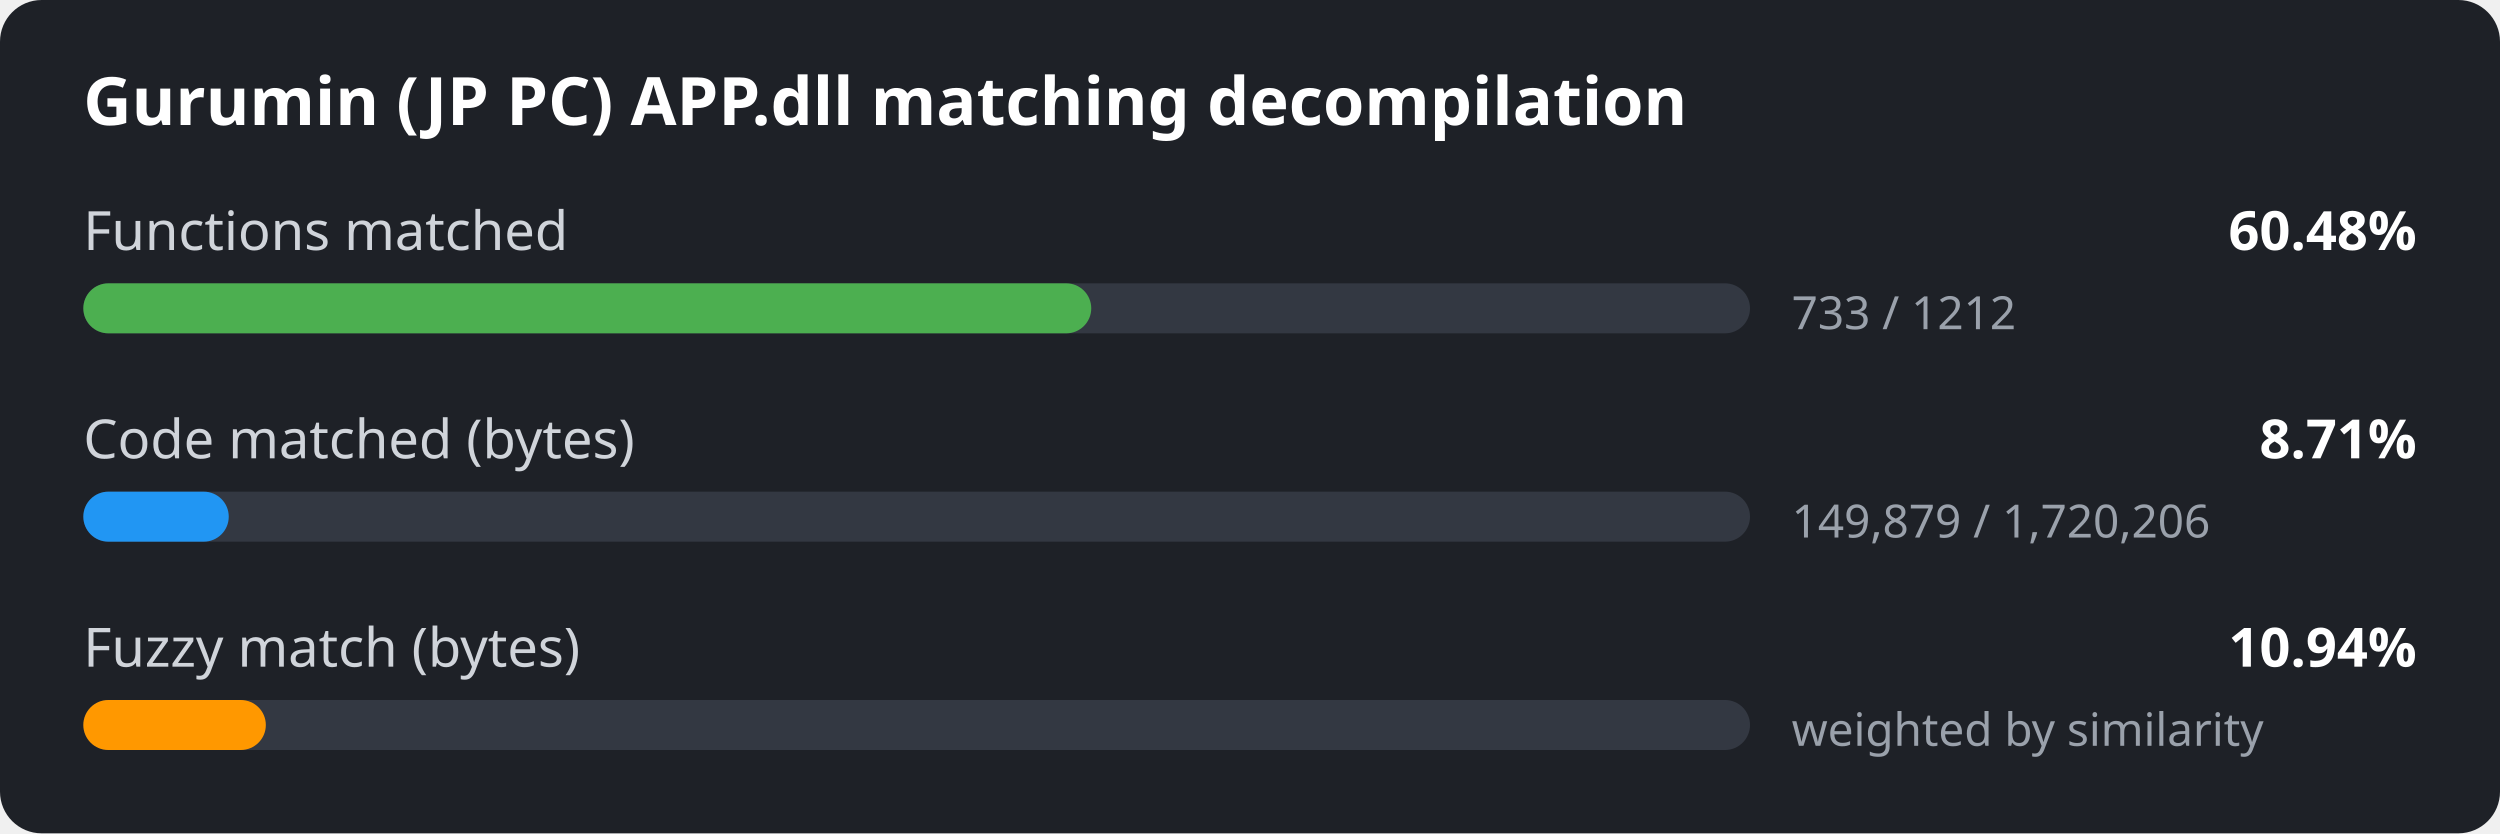
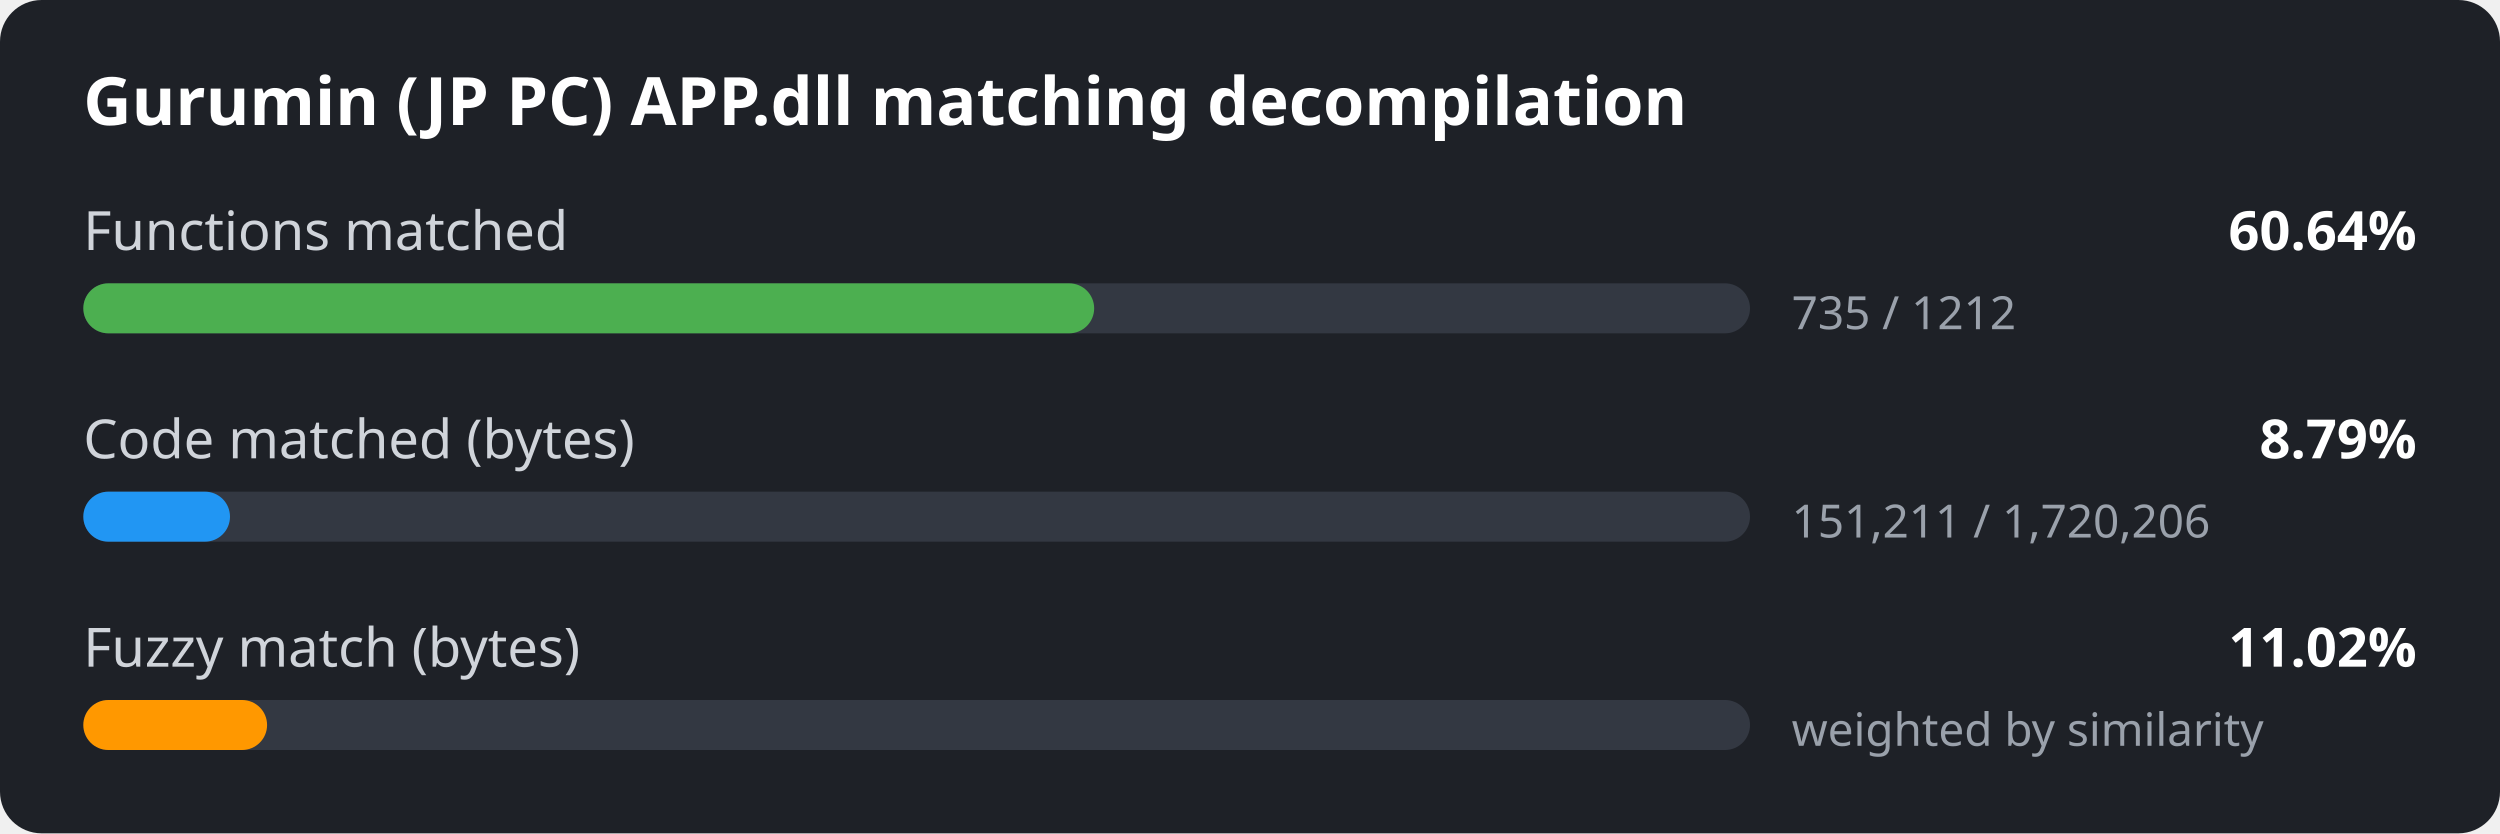
<svg xmlns="http://www.w3.org/2000/svg" width="600" height="200" viewBox="0 0 600 200">
  <style>
.bg { fill: #1e2127; }
.title { font: 600 16px sans-serif; fill: #ffffff; }
.label { font: 13px sans-serif; fill: #d0d4da; }
.value { font: 600 13px sans-serif; fill: #ffffff; }
.detail { font: 11px sans-serif; fill: #9aa1ab; }
.track { fill: #333842; }
</style>
  <rect width="600" height="200" rx="10" class="bg" />
  <text x="20" y="30" class="title">Gurumin (JP PC) APP.dll matching decompilation</text>
  <text x="20" y="60" class="label">Functions matched</text>
-   <text x="580" y="60" class="value" text-anchor="end">60.48%</text>
+   <text x="580" y="60" class="value" text-anchor="end">60.64%</text>
  <rect x="20" y="68" width="400" height="12" rx="6" class="track" />
-   <rect x="20" y="68" width="241.9" height="12" rx="6" fill="#4caf50" />
-   <text x="430" y="79" class="detail">733 / 1212</text>
+   <rect x="20" y="68" width="242.6" height="12" rx="6" fill="#4caf50" />
+   <text x="430" y="79" class="detail">735 / 1212</text>
  <text x="20" y="110" class="label">Code matched (bytes)</text>
-   <text x="580" y="110" class="value" text-anchor="end">8.71%</text>
+   <text x="580" y="110" class="value" text-anchor="end">8.79%</text>
  <rect x="20" y="118" width="400" height="12" rx="6" class="track" />
-   <rect x="20" y="118" width="34.9" height="12" rx="6" fill="#2196f3" />
-   <text x="430" y="129" class="detail">149,879 / 1,720,206</text>
+   <rect x="20" y="118" width="35.2" height="12" rx="6" fill="#2196f3" />
+   <text x="430" y="129" class="detail">151,211 / 1,720,206</text>
  <text x="20" y="160" class="label">Fuzzy match (bytes)</text>
-   <text x="580" y="160" class="value" text-anchor="end">10.94%</text>
+   <text x="580" y="160" class="value" text-anchor="end">11.02%</text>
  <rect x="20" y="168" width="400" height="12" rx="6" class="track" />
-   <rect x="20" y="168" width="43.8" height="12" rx="6" fill="#ff9800" />
+   <rect x="20" y="168" width="44.1" height="12" rx="6" fill="#ff9800" />
  <text x="430" y="179" class="detail">weighted by similarity</text>
</svg>
